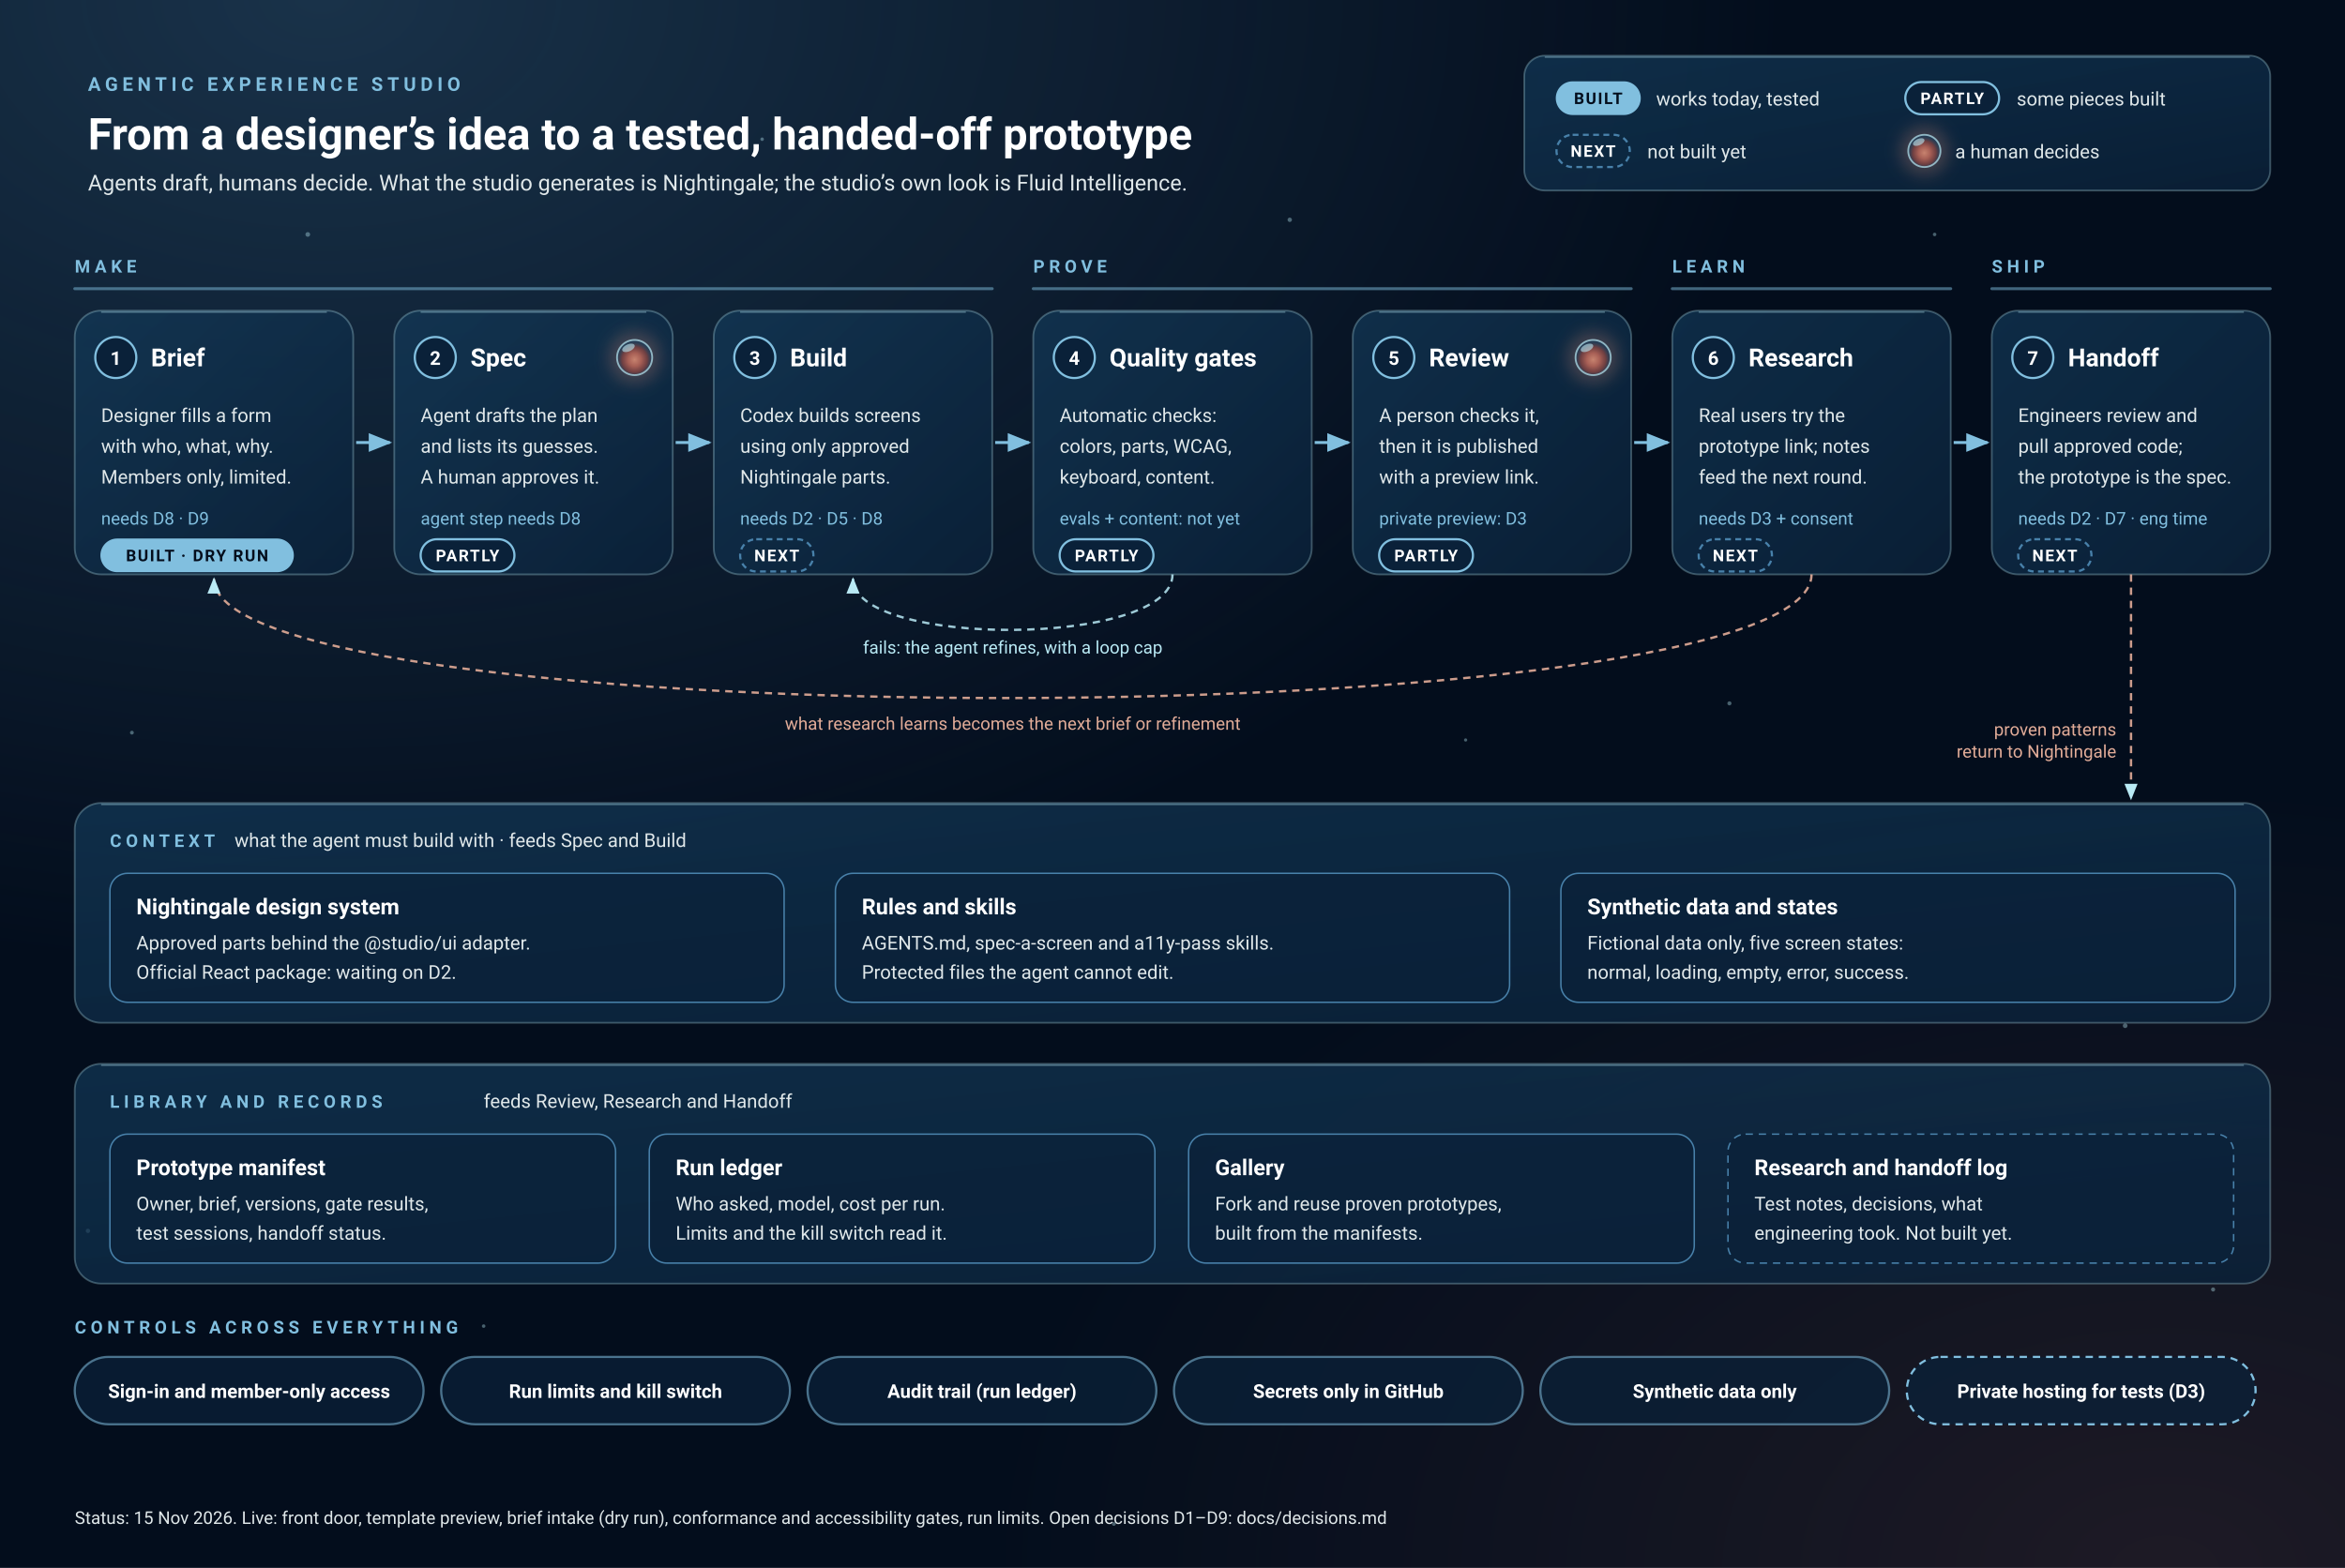
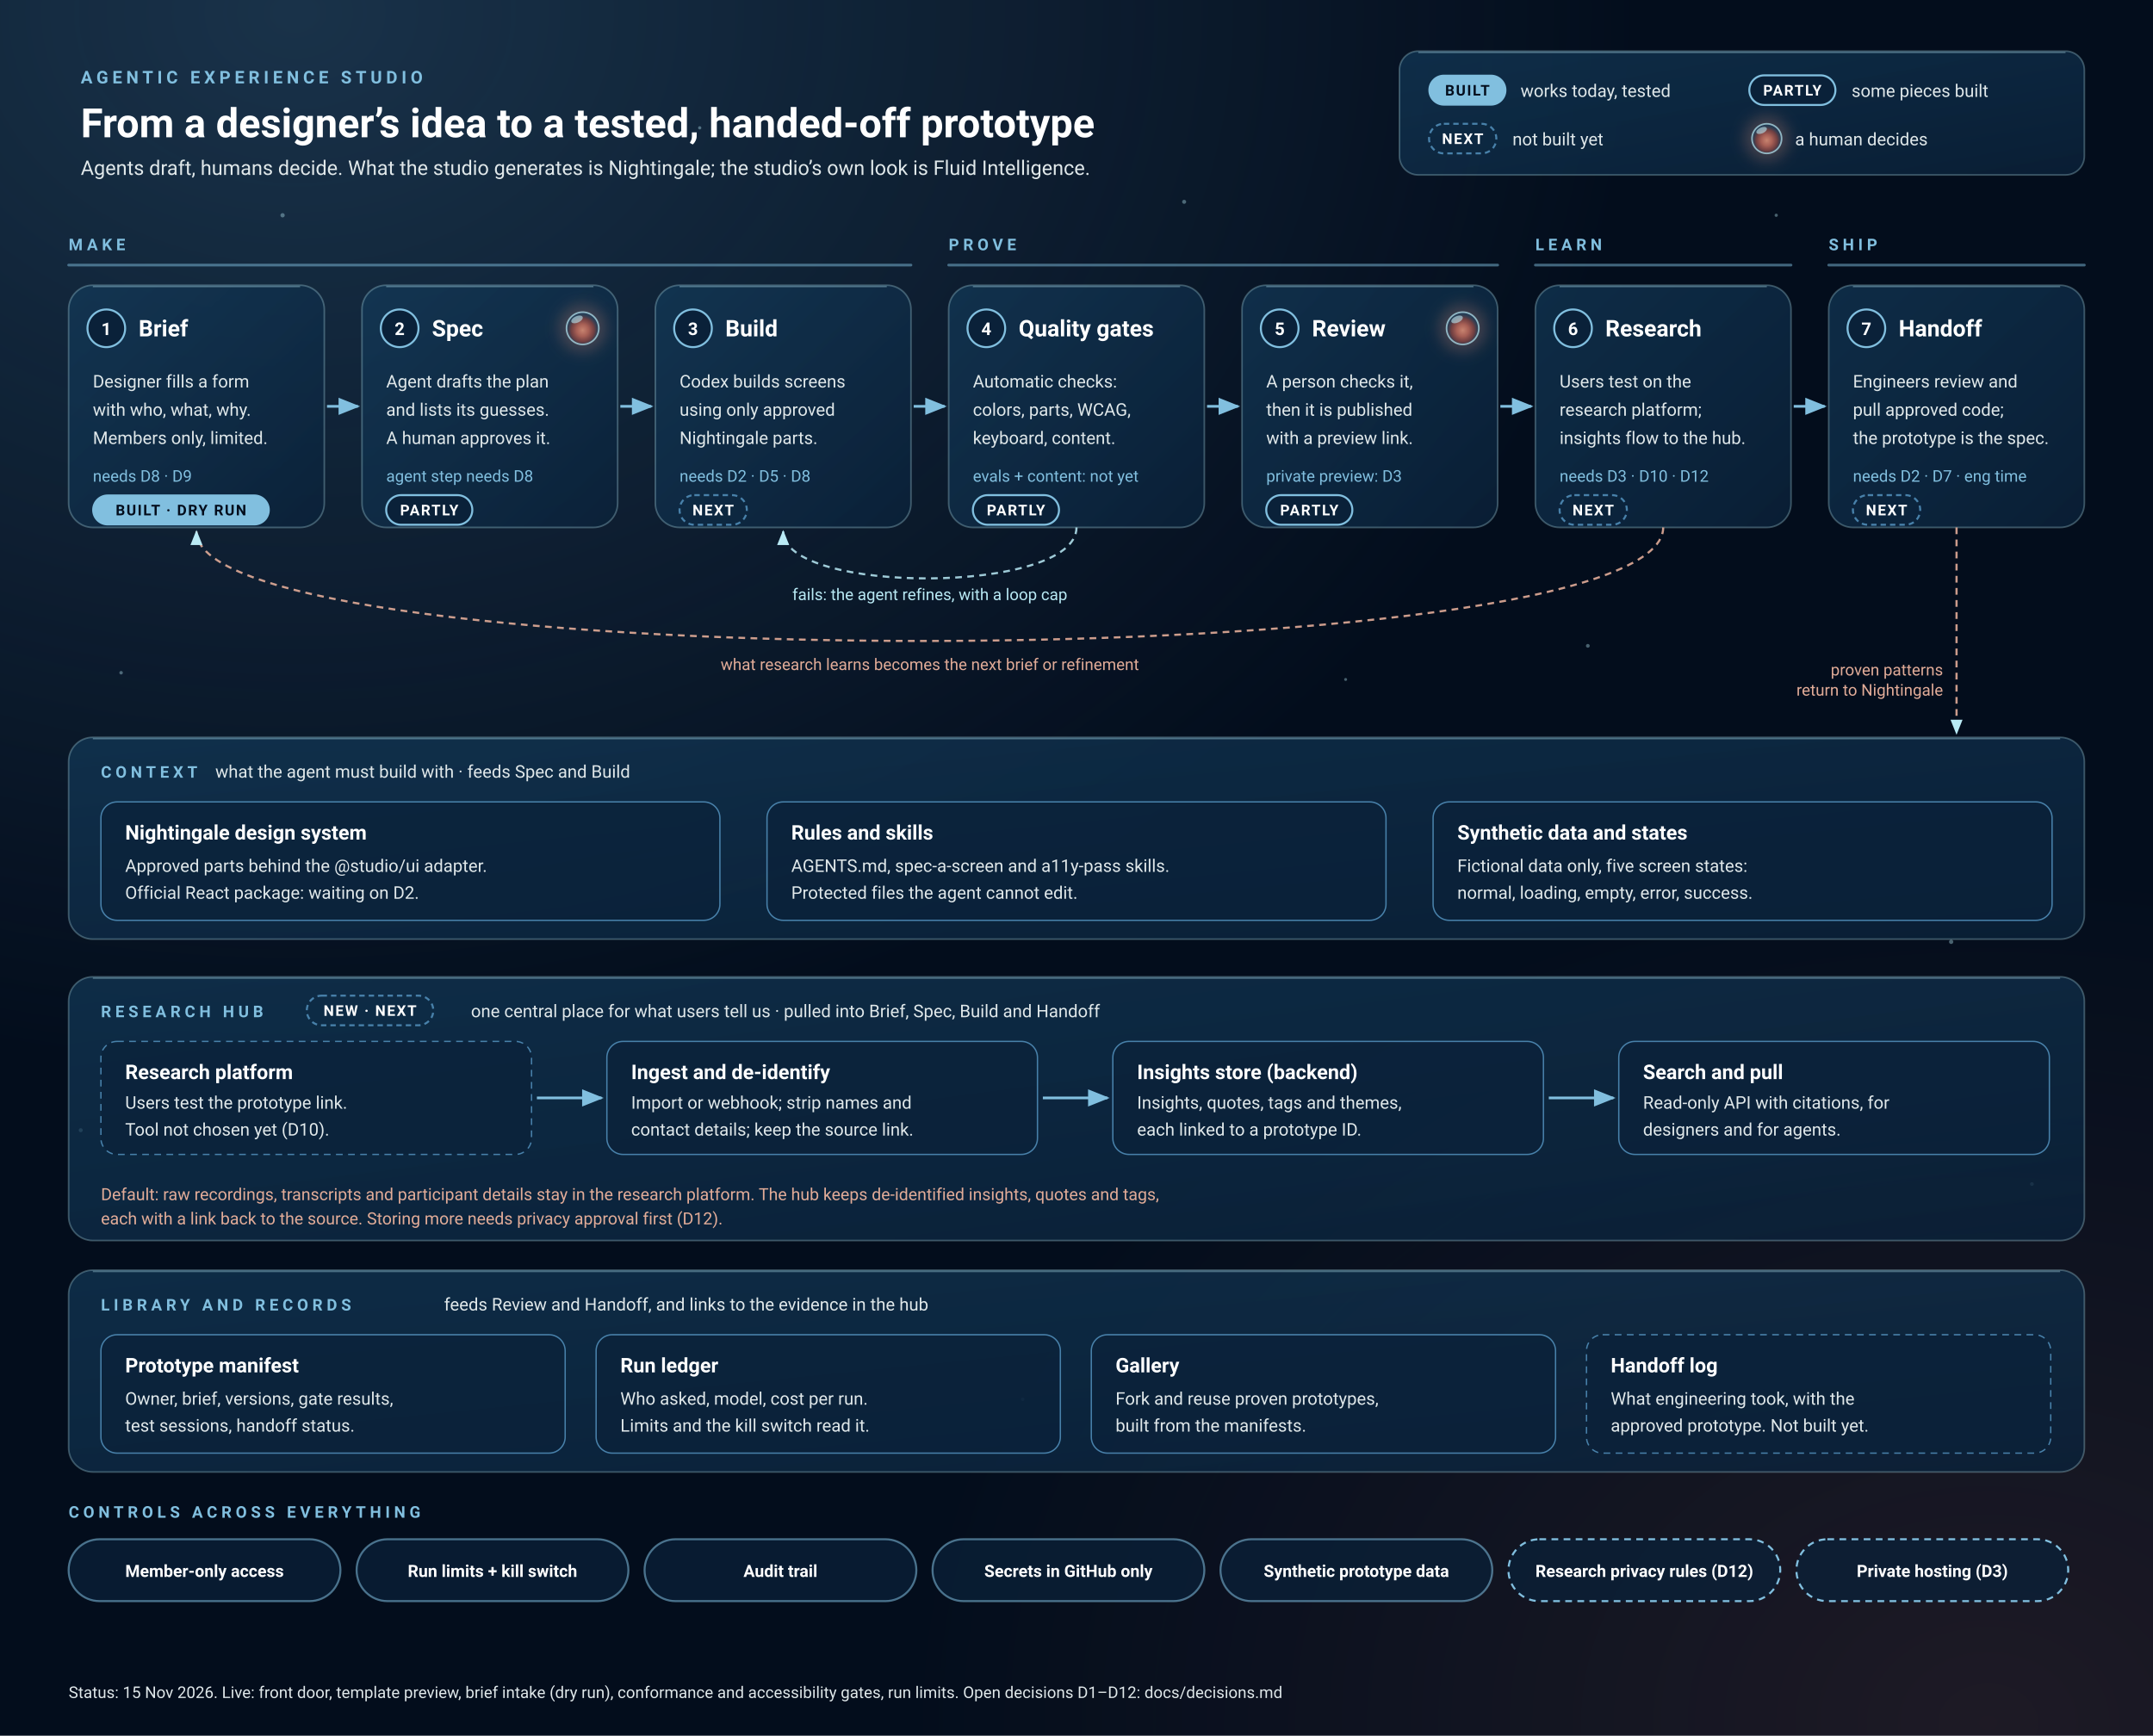
- <svg xmlns="http://www.w3.org/2000/svg" viewBox="0 0 1600 1070" width="1600" height="1070" role="img" aria-labelledby="t d" font-family="system-ui, -apple-system, 'Segoe UI', Roboto, Arial, sans-serif">
+ <svg xmlns="http://www.w3.org/2000/svg" viewBox="0 0 1600 1290" width="1600" height="1290" role="img" aria-labelledby="t d" font-family="system-ui, -apple-system, 'Segoe UI', Roboto, Arial, sans-serif">
  <defs>
    <radialGradient id="bgA" cx="0.14" cy="0" r="0.62">
      <stop offset="0" stop-color="#4881aa" stop-opacity="0.32" />
      <stop offset="1" stop-color="#4881aa" stop-opacity="0" />
    </radialGradient>
    <radialGradient id="bgB" cx="0.92" cy="1" r="0.5">
      <stop offset="0" stop-color="#a75f55" stop-opacity="0.16" />
      <stop offset="1" stop-color="#a75f55" stop-opacity="0" />
    </radialGradient>
    <linearGradient id="glass" x1="0" y1="0" x2="1" y2="1">
      <stop offset="0" stop-color="#133b5b" stop-opacity="0.66" />
      <stop offset="1" stop-color="#0a2139" stop-opacity="0.82" />
    </linearGradient>
    <radialGradient id="orb" cx="0.5" cy="0.56" r="0.5">
      <stop offset="0" stop-color="#c7836f" />
      <stop offset="0.38" stop-color="#a75f55" />
      <stop offset="0.72" stop-color="#743f40" stop-opacity="0.9" />
      <stop offset="1" stop-color="#133b5b" stop-opacity="0.55" />
    </radialGradient>
    <filter id="glow" x="-80%" y="-80%" width="260%" height="260%">
      <feGaussianBlur stdDeviation="5" />
    </filter>
    <marker id="arrow" viewBox="0 0 10 10" refX="9" refY="5" markerWidth="8" markerHeight="8" orient="auto-start-reverse">
      <path d="M0 1L10 5L0 9z" fill="#81bfdf" />
    </marker>
    <marker id="arrowSoft" viewBox="0 0 10 10" refX="9" refY="5" markerWidth="7" markerHeight="7" orient="auto-start-reverse">
      <path d="M0 1L10 5L0 9z" fill="#b9eaf5" />
    </marker>
  </defs>
-   <rect width="1600" height="1070" fill="#030d1c" />
-   <rect width="1600" height="1070" fill="url(#bgA)" />
-   <rect width="1600" height="1070" fill="url(#bgB)" />
+   <rect width="1600" height="1290" fill="#030d1c" />
+   <rect width="1600" height="1290" fill="url(#bgA)" />
+   <rect width="1600" height="1290" fill="url(#bgB)" />
  <circle cx="210" cy="160" r="1.6" fill="#b9eaf5" opacity="0.38" />
  <circle cx="520" cy="95" r="1.2" fill="#b9eaf5" opacity="0.38" />
  <circle cx="880" cy="150" r="1.5" fill="#b9eaf5" opacity="0.38" />
  <circle cx="1180" cy="480" r="1.4" fill="#b9eaf5" opacity="0.38" />
  <circle cx="90" cy="500" r="1.3" fill="#b9eaf5" opacity="0.38" />
  <circle cx="1450" cy="700" r="1.6" fill="#b9eaf5" opacity="0.38" />
  <circle cx="760" cy="1040" r="1.3" fill="#b9eaf5" opacity="0.38" />
  <circle cx="330" cy="905" r="1.2" fill="#b9eaf5" opacity="0.38" />
  <circle cx="1510" cy="880" r="1.4" fill="#b9eaf5" opacity="0.38" />
  <circle cx="1000" cy="505" r="1.1" fill="#b9eaf5" opacity="0.38" />
  <circle cx="60" cy="840" r="1.5" fill="#b9eaf5" opacity="0.38" />
  <circle cx="1320" cy="160" r="1.2" fill="#b9eaf5" opacity="0.38" />
  <text x="60" y="62" font-size="13" font-weight="700" fill="#81bfdf" text-anchor="start" letter-spacing="3">AGENTIC EXPERIENCE STUDIO</text>
  <text x="60" y="102" font-size="30" font-weight="700" fill="#ffffff" text-anchor="start">From a designer’s idea to a tested, handed-off prototype</text>
  <text x="60" y="130" font-size="15" font-weight="400" fill="#e0e8ea" text-anchor="start">Agents draft, humans decide. What the studio generates is Nightingale; the studio’s own look is Fluid Intelligence.</text>
  <rect x="1040" y="38" width="509" height="92" rx="14" fill="url(#glass)" stroke="#b9eaf5" stroke-opacity="0.3" stroke-width="1.2" />
  <path d="M1054 39H1535" stroke="#b9eaf5" stroke-opacity="0.35" stroke-width="1" />
  <rect x="1062" y="56" width="57" height="22" rx="11" fill="#81bfdf" stroke="#81bfdf" />
  <text x="1090.5" y="71" font-size="11" font-weight="700" fill="#030d1c" text-anchor="middle" letter-spacing="1">BUILT</text>
  <text x="1130" y="72" font-size="13" font-weight="400" fill="#e0e8ea" text-anchor="start">works today, tested</text>
  <rect x="1300" y="56" width="64" height="22" rx="11" fill="#0a2139" stroke="#81bfdf" stroke-width="1.5" />
  <text x="1332" y="71" font-size="11" font-weight="700" fill="#ffffff" text-anchor="middle" letter-spacing="1">PARTLY</text>
  <text x="1376" y="72" font-size="13" font-weight="400" fill="#e0e8ea" text-anchor="start">some pieces built</text>
  <rect x="1062" y="92" width="50" height="22" rx="11" fill="none" stroke="#4881aa" stroke-width="1.5" stroke-dasharray="4 3" />
  <text x="1087" y="107" font-size="11" font-weight="700" fill="#ffffff" text-anchor="middle" letter-spacing="1">NEXT</text>
  <text x="1124" y="108" font-size="13" font-weight="400" fill="#e0e8ea" text-anchor="start">not built yet</text>
  <circle cx="1313" cy="103" r="17" fill="#c7836f" opacity="0.28" filter="url(#glow)" />
  <circle cx="1313" cy="103" r="11" fill="url(#orb)" />
  <circle cx="1313" cy="103" r="11" fill="none" stroke="#b9eaf5" stroke-opacity="0.7" stroke-width="1.2" />
  <ellipse cx="1309.15" cy="96.95" rx="4.18" ry="2.2" fill="#b9eaf5" opacity="0.6" transform="rotate(-24 1309.15 96.95)" />
  <text x="1334" y="108" font-size="13" font-weight="400" fill="#e0e8ea" text-anchor="start">a human decides</text>
  <text x="51" y="186" font-size="12" font-weight="700" fill="#81bfdf" text-anchor="start" letter-spacing="3">MAKE</text>
  <path d="M51 197H677" stroke="#81bfdf" stroke-opacity="0.5" stroke-width="2" stroke-linecap="round" />
  <text x="705" y="186" font-size="12" font-weight="700" fill="#81bfdf" text-anchor="start" letter-spacing="3">PROVE</text>
  <path d="M705 197H1113" stroke="#81bfdf" stroke-opacity="0.5" stroke-width="2" stroke-linecap="round" />
  <text x="1141" y="186" font-size="12" font-weight="700" fill="#81bfdf" text-anchor="start" letter-spacing="3">LEARN</text>
  <path d="M1141 197H1331" stroke="#81bfdf" stroke-opacity="0.5" stroke-width="2" stroke-linecap="round" />
  <text x="1359" y="186" font-size="12" font-weight="700" fill="#81bfdf" text-anchor="start" letter-spacing="3">SHIP</text>
  <path d="M1359 197H1549" stroke="#81bfdf" stroke-opacity="0.5" stroke-width="2" stroke-linecap="round" />
  <rect x="51" y="212" width="190" height="180" rx="18" fill="url(#glass)" stroke="#b9eaf5" stroke-opacity="0.3" stroke-width="1.2" />
  <path d="M69 213H223" stroke="#b9eaf5" stroke-opacity="0.35" stroke-width="1" />
  <circle cx="79" cy="244" r="14" fill="#0a2139" stroke="#81bfdf" stroke-width="1.5" />
  <text x="79" y="249" font-size="13" font-weight="700" fill="#ffffff" text-anchor="middle">1</text>
  <text x="103" y="250" font-size="17" font-weight="700" fill="#ffffff" text-anchor="start">Brief</text>
  <text x="69" y="288" font-size="13" font-weight="400" fill="#e0e8ea" text-anchor="start">Designer fills a form</text>
  <text x="69" y="309" font-size="13" font-weight="400" fill="#e0e8ea" text-anchor="start">with who, what, why.</text>
  <text x="69" y="330" font-size="13" font-weight="400" fill="#e0e8ea" text-anchor="start">Members only, limited.</text>
  <text x="69" y="358" font-size="12" font-weight="400" fill="#81bfdf" text-anchor="start">needs D8 · D9</text>
  <rect x="69" y="368" width="131" height="22" rx="11" fill="#81bfdf" stroke="#81bfdf" />
  <text x="134.5" y="383" font-size="11" font-weight="700" fill="#030d1c" text-anchor="middle" letter-spacing="1">BUILT · DRY RUN</text>
  <path d="M243 302H266" stroke="#81bfdf" stroke-width="2" marker-end="url(#arrow)" />
  <rect x="269" y="212" width="190" height="180" rx="18" fill="url(#glass)" stroke="#b9eaf5" stroke-opacity="0.3" stroke-width="1.2" />
  <path d="M287 213H441" stroke="#b9eaf5" stroke-opacity="0.35" stroke-width="1" />
  <circle cx="297" cy="244" r="14" fill="#0a2139" stroke="#81bfdf" stroke-width="1.5" />
  <text x="297" y="249" font-size="13" font-weight="700" fill="#ffffff" text-anchor="middle">2</text>
  <text x="321" y="250" font-size="17" font-weight="700" fill="#ffffff" text-anchor="start">Spec</text>
  <circle cx="433" cy="244" r="18" fill="#c7836f" opacity="0.28" filter="url(#glow)" />
  <circle cx="433" cy="244" r="12" fill="url(#orb)" />
  <circle cx="433" cy="244" r="12" fill="none" stroke="#b9eaf5" stroke-opacity="0.7" stroke-width="1.2" />
  <ellipse cx="428.8" cy="237.4" rx="4.56" ry="2.4" fill="#b9eaf5" opacity="0.6" transform="rotate(-24 428.8 237.4)" />
  <text x="287" y="288" font-size="13" font-weight="400" fill="#e0e8ea" text-anchor="start">Agent drafts the plan</text>
  <text x="287" y="309" font-size="13" font-weight="400" fill="#e0e8ea" text-anchor="start">and lists its guesses.</text>
  <text x="287" y="330" font-size="13" font-weight="400" fill="#e0e8ea" text-anchor="start">A human approves it.</text>
  <text x="287" y="358" font-size="12" font-weight="400" fill="#81bfdf" text-anchor="start">agent step needs D8</text>
  <rect x="287" y="368" width="64" height="22" rx="11" fill="#0a2139" stroke="#81bfdf" stroke-width="1.5" />
  <text x="319" y="383" font-size="11" font-weight="700" fill="#ffffff" text-anchor="middle" letter-spacing="1">PARTLY</text>
  <path d="M461 302H484" stroke="#81bfdf" stroke-width="2" marker-end="url(#arrow)" />
  <rect x="487" y="212" width="190" height="180" rx="18" fill="url(#glass)" stroke="#b9eaf5" stroke-opacity="0.3" stroke-width="1.2" />
  <path d="M505 213H659" stroke="#b9eaf5" stroke-opacity="0.35" stroke-width="1" />
  <circle cx="515" cy="244" r="14" fill="#0a2139" stroke="#81bfdf" stroke-width="1.5" />
  <text x="515" y="249" font-size="13" font-weight="700" fill="#ffffff" text-anchor="middle">3</text>
  <text x="539" y="250" font-size="17" font-weight="700" fill="#ffffff" text-anchor="start">Build</text>
  <text x="505" y="288" font-size="13" font-weight="400" fill="#e0e8ea" text-anchor="start">Codex builds screens</text>
  <text x="505" y="309" font-size="13" font-weight="400" fill="#e0e8ea" text-anchor="start">using only approved</text>
  <text x="505" y="330" font-size="13" font-weight="400" fill="#e0e8ea" text-anchor="start">Nightingale parts.</text>
  <text x="505" y="358" font-size="12" font-weight="400" fill="#81bfdf" text-anchor="start">needs D2 · D5 · D8</text>
  <rect x="505" y="368" width="50" height="22" rx="11" fill="none" stroke="#4881aa" stroke-width="1.5" stroke-dasharray="4 3" />
  <text x="530" y="383" font-size="11" font-weight="700" fill="#ffffff" text-anchor="middle" letter-spacing="1">NEXT</text>
  <path d="M679 302H702" stroke="#81bfdf" stroke-width="2" marker-end="url(#arrow)" />
  <rect x="705" y="212" width="190" height="180" rx="18" fill="url(#glass)" stroke="#b9eaf5" stroke-opacity="0.3" stroke-width="1.2" />
  <path d="M723 213H877" stroke="#b9eaf5" stroke-opacity="0.35" stroke-width="1" />
  <circle cx="733" cy="244" r="14" fill="#0a2139" stroke="#81bfdf" stroke-width="1.5" />
  <text x="733" y="249" font-size="13" font-weight="700" fill="#ffffff" text-anchor="middle">4</text>
  <text x="757" y="250" font-size="17" font-weight="700" fill="#ffffff" text-anchor="start">Quality gates</text>
  <text x="723" y="288" font-size="13" font-weight="400" fill="#e0e8ea" text-anchor="start">Automatic checks:</text>
  <text x="723" y="309" font-size="13" font-weight="400" fill="#e0e8ea" text-anchor="start">colors, parts, WCAG,</text>
  <text x="723" y="330" font-size="13" font-weight="400" fill="#e0e8ea" text-anchor="start">keyboard, content.</text>
  <text x="723" y="358" font-size="12" font-weight="400" fill="#81bfdf" text-anchor="start">evals + content: not yet</text>
  <rect x="723" y="368" width="64" height="22" rx="11" fill="#0a2139" stroke="#81bfdf" stroke-width="1.5" />
  <text x="755" y="383" font-size="11" font-weight="700" fill="#ffffff" text-anchor="middle" letter-spacing="1">PARTLY</text>
  <path d="M897 302H920" stroke="#81bfdf" stroke-width="2" marker-end="url(#arrow)" />
  <rect x="923" y="212" width="190" height="180" rx="18" fill="url(#glass)" stroke="#b9eaf5" stroke-opacity="0.3" stroke-width="1.2" />
  <path d="M941 213H1095" stroke="#b9eaf5" stroke-opacity="0.35" stroke-width="1" />
  <circle cx="951" cy="244" r="14" fill="#0a2139" stroke="#81bfdf" stroke-width="1.5" />
  <text x="951" y="249" font-size="13" font-weight="700" fill="#ffffff" text-anchor="middle">5</text>
  <text x="975" y="250" font-size="17" font-weight="700" fill="#ffffff" text-anchor="start">Review</text>
  <circle cx="1087" cy="244" r="18" fill="#c7836f" opacity="0.28" filter="url(#glow)" />
  <circle cx="1087" cy="244" r="12" fill="url(#orb)" />
  <circle cx="1087" cy="244" r="12" fill="none" stroke="#b9eaf5" stroke-opacity="0.7" stroke-width="1.2" />
  <ellipse cx="1082.8" cy="237.4" rx="4.56" ry="2.4" fill="#b9eaf5" opacity="0.6" transform="rotate(-24 1082.8 237.4)" />
  <text x="941" y="288" font-size="13" font-weight="400" fill="#e0e8ea" text-anchor="start">A person checks it,</text>
  <text x="941" y="309" font-size="13" font-weight="400" fill="#e0e8ea" text-anchor="start">then it is published</text>
  <text x="941" y="330" font-size="13" font-weight="400" fill="#e0e8ea" text-anchor="start">with a preview link.</text>
  <text x="941" y="358" font-size="12" font-weight="400" fill="#81bfdf" text-anchor="start">private preview: D3</text>
  <rect x="941" y="368" width="64" height="22" rx="11" fill="#0a2139" stroke="#81bfdf" stroke-width="1.5" />
  <text x="973" y="383" font-size="11" font-weight="700" fill="#ffffff" text-anchor="middle" letter-spacing="1">PARTLY</text>
  <path d="M1115 302H1138" stroke="#81bfdf" stroke-width="2" marker-end="url(#arrow)" />
  <rect x="1141" y="212" width="190" height="180" rx="18" fill="url(#glass)" stroke="#b9eaf5" stroke-opacity="0.3" stroke-width="1.2" />
  <path d="M1159 213H1313" stroke="#b9eaf5" stroke-opacity="0.35" stroke-width="1" />
  <circle cx="1169" cy="244" r="14" fill="#0a2139" stroke="#81bfdf" stroke-width="1.5" />
  <text x="1169" y="249" font-size="13" font-weight="700" fill="#ffffff" text-anchor="middle">6</text>
  <text x="1193" y="250" font-size="17" font-weight="700" fill="#ffffff" text-anchor="start">Research</text>
-   <text x="1159" y="288" font-size="13" font-weight="400" fill="#e0e8ea" text-anchor="start">Real users try the</text>
-   <text x="1159" y="309" font-size="13" font-weight="400" fill="#e0e8ea" text-anchor="start">prototype link; notes</text>
-   <text x="1159" y="330" font-size="13" font-weight="400" fill="#e0e8ea" text-anchor="start">feed the next round.</text>
-   <text x="1159" y="358" font-size="12" font-weight="400" fill="#81bfdf" text-anchor="start">needs D3 + consent</text>
+   <text x="1159" y="288" font-size="13" font-weight="400" fill="#e0e8ea" text-anchor="start">Users test on the</text>
+   <text x="1159" y="309" font-size="13" font-weight="400" fill="#e0e8ea" text-anchor="start">research platform;</text>
+   <text x="1159" y="330" font-size="13" font-weight="400" fill="#e0e8ea" text-anchor="start">insights flow to the hub.</text>
+   <text x="1159" y="358" font-size="12" font-weight="400" fill="#81bfdf" text-anchor="start">needs D3 · D10 · D12</text>
  <rect x="1159" y="368" width="50" height="22" rx="11" fill="none" stroke="#4881aa" stroke-width="1.5" stroke-dasharray="4 3" />
  <text x="1184" y="383" font-size="11" font-weight="700" fill="#ffffff" text-anchor="middle" letter-spacing="1">NEXT</text>
  <path d="M1333 302H1356" stroke="#81bfdf" stroke-width="2" marker-end="url(#arrow)" />
  <rect x="1359" y="212" width="190" height="180" rx="18" fill="url(#glass)" stroke="#b9eaf5" stroke-opacity="0.3" stroke-width="1.2" />
  <path d="M1377 213H1531" stroke="#b9eaf5" stroke-opacity="0.35" stroke-width="1" />
  <circle cx="1387" cy="244" r="14" fill="#0a2139" stroke="#81bfdf" stroke-width="1.5" />
  <text x="1387" y="249" font-size="13" font-weight="700" fill="#ffffff" text-anchor="middle">7</text>
  <text x="1411" y="250" font-size="17" font-weight="700" fill="#ffffff" text-anchor="start">Handoff</text>
  <text x="1377" y="288" font-size="13" font-weight="400" fill="#e0e8ea" text-anchor="start">Engineers review and</text>
  <text x="1377" y="309" font-size="13" font-weight="400" fill="#e0e8ea" text-anchor="start">pull approved code;</text>
  <text x="1377" y="330" font-size="13" font-weight="400" fill="#e0e8ea" text-anchor="start">the prototype is the spec.</text>
  <text x="1377" y="358" font-size="12" font-weight="400" fill="#81bfdf" text-anchor="start">needs D2 · D7 · eng time</text>
  <rect x="1377" y="368" width="50" height="22" rx="11" fill="none" stroke="#4881aa" stroke-width="1.5" stroke-dasharray="4 3" />
  <text x="1402" y="383" font-size="11" font-weight="700" fill="#ffffff" text-anchor="middle" letter-spacing="1">NEXT</text>
  <path d="M800 392 C800 442, 582 442, 582 395" fill="none" stroke="#b9eaf5" stroke-opacity="0.85" stroke-width="1.6" stroke-dasharray="5 4" marker-end="url(#arrowSoft)" />
  <text x="691" y="446" font-size="12" font-weight="400" fill="#b9eaf5" text-anchor="middle">fails: the agent refines, with a loop cap</text>
  <path d="M1236 392 C1236 504, 146 504, 146 395" fill="none" stroke="#e2ac98" stroke-opacity="0.9" stroke-width="1.6" stroke-dasharray="5 4" marker-end="url(#arrowSoft)" />
  <text x="691" y="498" font-size="12" font-weight="400" fill="#e2ac98" text-anchor="middle">what research learns becomes the next brief or refinement</text>
  <path d="M1454 392 V545" fill="none" stroke="#e2ac98" stroke-opacity="0.9" stroke-width="1.6" stroke-dasharray="5 4" marker-end="url(#arrowSoft)" />
  <text x="1444" y="502" font-size="12" font-weight="400" fill="#e2ac98" text-anchor="end">proven patterns</text>
  <text x="1444" y="517" font-size="12" font-weight="400" fill="#e2ac98" text-anchor="end">return to Nightingale</text>
  <rect x="51" y="548" width="1498" height="150" rx="18" fill="url(#glass)" stroke="#b9eaf5" stroke-opacity="0.3" stroke-width="1.2" />
  <path d="M69 549H1531" stroke="#b9eaf5" stroke-opacity="0.35" stroke-width="1" />
  <text x="75" y="578" font-size="12" font-weight="700" fill="#81bfdf" text-anchor="start" letter-spacing="3">CONTEXT</text>
  <text x="160" y="578" font-size="13" font-weight="400" fill="#e0e8ea" text-anchor="start">what the agent must build with · feeds Spec and Build</text>
  <rect x="75" y="596" width="460" height="88" rx="12" fill="#0a2139" fill-opacity="0.7" stroke="#4881aa" stroke-width="1" />
  <text x="93" y="624" font-size="15" font-weight="700" fill="#ffffff" text-anchor="start">Nightingale design system</text>
  <text x="93" y="648" font-size="13" font-weight="400" fill="#e0e8ea" text-anchor="start">Approved parts behind the @studio/ui adapter.</text>
  <text x="93" y="668" font-size="13" font-weight="400" fill="#e0e8ea" text-anchor="start">Official React package: waiting on D2.</text>
  <rect x="570" y="596" width="460" height="88" rx="12" fill="#0a2139" fill-opacity="0.7" stroke="#4881aa" stroke-width="1" />
  <text x="588" y="624" font-size="15" font-weight="700" fill="#ffffff" text-anchor="start">Rules and skills</text>
  <text x="588" y="648" font-size="13" font-weight="400" fill="#e0e8ea" text-anchor="start">AGENTS.md, spec-a-screen and a11y-pass skills.</text>
  <text x="588" y="668" font-size="13" font-weight="400" fill="#e0e8ea" text-anchor="start">Protected files the agent cannot edit.</text>
  <rect x="1065" y="596" width="460" height="88" rx="12" fill="#0a2139" fill-opacity="0.7" stroke="#4881aa" stroke-width="1" />
  <text x="1083" y="624" font-size="15" font-weight="700" fill="#ffffff" text-anchor="start">Synthetic data and states</text>
  <text x="1083" y="648" font-size="13" font-weight="400" fill="#e0e8ea" text-anchor="start">Fictional data only, five screen states:</text>
  <text x="1083" y="668" font-size="13" font-weight="400" fill="#e0e8ea" text-anchor="start">normal, loading, empty, error, success.</text>
-   <rect x="51" y="726" width="1498" height="150" rx="18" fill="url(#glass)" stroke="#b9eaf5" stroke-opacity="0.3" stroke-width="1.2" />
+   <rect x="51" y="726" width="1498" height="196" rx="18" fill="url(#glass)" stroke="#b9eaf5" stroke-opacity="0.3" stroke-width="1.2" />
  <path d="M69 727H1531" stroke="#b9eaf5" stroke-opacity="0.35" stroke-width="1" />
-   <text x="75" y="756" font-size="12" font-weight="700" fill="#81bfdf" text-anchor="start" letter-spacing="3">LIBRARY AND RECORDS</text>
-   <text x="330" y="756" font-size="13" font-weight="400" fill="#e0e8ea" text-anchor="start">feeds Review, Research and Handoff</text>
-   <rect x="75" y="774" width="345" height="88" rx="12" fill="#0a2139" fill-opacity="0.7" stroke="#4881aa" stroke-width="1" />
-   <text x="93" y="802" font-size="15" font-weight="700" fill="#ffffff" text-anchor="start">Prototype manifest</text>
-   <text x="93" y="826" font-size="13" font-weight="400" fill="#e0e8ea" text-anchor="start">Owner, brief, versions, gate results,</text>
-   <text x="93" y="846" font-size="13" font-weight="400" fill="#e0e8ea" text-anchor="start">test sessions, handoff status.</text>
-   <rect x="443" y="774" width="345" height="88" rx="12" fill="#0a2139" fill-opacity="0.7" stroke="#4881aa" stroke-width="1" />
-   <text x="461" y="802" font-size="15" font-weight="700" fill="#ffffff" text-anchor="start">Run ledger</text>
-   <text x="461" y="826" font-size="13" font-weight="400" fill="#e0e8ea" text-anchor="start">Who asked, model, cost per run.</text>
-   <text x="461" y="846" font-size="13" font-weight="400" fill="#e0e8ea" text-anchor="start">Limits and the kill switch read it.</text>
-   <rect x="811" y="774" width="345" height="88" rx="12" fill="#0a2139" fill-opacity="0.7" stroke="#4881aa" stroke-width="1" />
-   <text x="829" y="802" font-size="15" font-weight="700" fill="#ffffff" text-anchor="start">Gallery</text>
-   <text x="829" y="826" font-size="13" font-weight="400" fill="#e0e8ea" text-anchor="start">Fork and reuse proven prototypes,</text>
-   <text x="829" y="846" font-size="13" font-weight="400" fill="#e0e8ea" text-anchor="start">built from the manifests.</text>
-   <rect x="1179" y="774" width="345" height="88" rx="12" fill="#0a2139" fill-opacity="0.7" stroke="#4881aa" stroke-width="1" stroke-dasharray="5 4" />
-   <text x="1197" y="802" font-size="15" font-weight="700" fill="#ffffff" text-anchor="start">Research and handoff log</text>
-   <text x="1197" y="826" font-size="13" font-weight="400" fill="#e0e8ea" text-anchor="start">Test notes, decisions, what</text>
-   <text x="1197" y="846" font-size="13" font-weight="400" fill="#e0e8ea" text-anchor="start">engineering took. Not built yet.</text>
-   <text x="51" y="910" font-size="12" font-weight="700" fill="#81bfdf" text-anchor="start" letter-spacing="3">CONTROLS ACROSS EVERYTHING</text>
-   <rect x="51" y="926" width="238" height="46" rx="23" fill="#0a2139" fill-opacity="0.75" stroke="#81bfdf" stroke-opacity="0.55" stroke-width="1.5" />
-   <text x="170" y="954" font-size="13" font-weight="600" fill="#ffffff" text-anchor="middle">Sign-in and member-only access</text>
-   <rect x="301" y="926" width="238" height="46" rx="23" fill="#0a2139" fill-opacity="0.75" stroke="#81bfdf" stroke-opacity="0.55" stroke-width="1.5" />
-   <text x="420" y="954" font-size="13" font-weight="600" fill="#ffffff" text-anchor="middle">Run limits and kill switch</text>
-   <rect x="551" y="926" width="238" height="46" rx="23" fill="#0a2139" fill-opacity="0.75" stroke="#81bfdf" stroke-opacity="0.55" stroke-width="1.5" />
-   <text x="670" y="954" font-size="13" font-weight="600" fill="#ffffff" text-anchor="middle">Audit trail (run ledger)</text>
-   <rect x="801" y="926" width="238" height="46" rx="23" fill="#0a2139" fill-opacity="0.75" stroke="#81bfdf" stroke-opacity="0.55" stroke-width="1.5" />
-   <text x="920" y="954" font-size="13" font-weight="600" fill="#ffffff" text-anchor="middle">Secrets only in GitHub</text>
-   <rect x="1051" y="926" width="238" height="46" rx="23" fill="#0a2139" fill-opacity="0.75" stroke="#81bfdf" stroke-opacity="0.55" stroke-width="1.5" />
-   <text x="1170" y="954" font-size="13" font-weight="600" fill="#ffffff" text-anchor="middle">Synthetic data only</text>
-   <rect x="1301" y="926" width="238" height="46" rx="23" fill="#0a2139" fill-opacity="0.75" stroke="#81bfdf" stroke-opacity="1" stroke-width="1.5" stroke-dasharray="5 4" />
-   <text x="1420" y="954" font-size="13" font-weight="600" fill="#ffffff" text-anchor="middle">Private hosting for tests (D3)</text>
-   <text x="51" y="1040" font-size="12" font-weight="400" fill="#e0e8ea" text-anchor="start">Status: 15 Nov 2026. Live: front door, template preview, brief intake (dry run), conformance and accessibility gates, run limits. Open decisions D1–D9: docs/decisions.md</text>
+   <text x="75" y="756" font-size="12" font-weight="700" fill="#81bfdf" text-anchor="start" letter-spacing="3">RESEARCH HUB</text>
+   <rect x="228" y="740" width="94" height="22" rx="11" fill="none" stroke="#4881aa" stroke-width="1.5" stroke-dasharray="4 3" />
+   <text x="275" y="755" font-size="11" font-weight="700" fill="#ffffff" text-anchor="middle" letter-spacing="1">NEW · NEXT</text>
+   <text x="350" y="756" font-size="13" font-weight="400" fill="#e0e8ea" text-anchor="start">one central place for what users tell us · pulled into Brief, Spec, Build and Handoff</text>
+   <rect x="75" y="774" width="320" height="84" rx="12" fill="#0a2139" fill-opacity="0.7" stroke="#4881aa" stroke-width="1" stroke-dasharray="5 4" />
+   <text x="93" y="802" font-size="15" font-weight="700" fill="#ffffff" text-anchor="start">Research platform</text>
+   <text x="93" y="824" font-size="13" font-weight="400" fill="#e0e8ea" text-anchor="start">Users test the prototype link.</text>
+   <text x="93" y="844" font-size="13" font-weight="400" fill="#e0e8ea" text-anchor="start">Tool not chosen yet (D10).</text>
+   <path d="M399 816H447" stroke="#81bfdf" stroke-width="2" marker-end="url(#arrow)" />
+   <rect x="451" y="774" width="320" height="84" rx="12" fill="#0a2139" fill-opacity="0.7" stroke="#4881aa" stroke-width="1" />
+   <text x="469" y="802" font-size="15" font-weight="700" fill="#ffffff" text-anchor="start">Ingest and de-identify</text>
+   <text x="469" y="824" font-size="13" font-weight="400" fill="#e0e8ea" text-anchor="start">Import or webhook; strip names and</text>
+   <text x="469" y="844" font-size="13" font-weight="400" fill="#e0e8ea" text-anchor="start">contact details; keep the source link.</text>
+   <path d="M775 816H823" stroke="#81bfdf" stroke-width="2" marker-end="url(#arrow)" />
+   <rect x="827" y="774" width="320" height="84" rx="12" fill="#0a2139" fill-opacity="0.7" stroke="#4881aa" stroke-width="1" />
+   <text x="845" y="802" font-size="15" font-weight="700" fill="#ffffff" text-anchor="start">Insights store (backend)</text>
+   <text x="845" y="824" font-size="13" font-weight="400" fill="#e0e8ea" text-anchor="start">Insights, quotes, tags and themes,</text>
+   <text x="845" y="844" font-size="13" font-weight="400" fill="#e0e8ea" text-anchor="start">each linked to a prototype ID.</text>
+   <path d="M1151 816H1199" stroke="#81bfdf" stroke-width="2" marker-end="url(#arrow)" />
+   <rect x="1203" y="774" width="320" height="84" rx="12" fill="#0a2139" fill-opacity="0.7" stroke="#4881aa" stroke-width="1" />
+   <text x="1221" y="802" font-size="15" font-weight="700" fill="#ffffff" text-anchor="start">Search and pull</text>
+   <text x="1221" y="824" font-size="13" font-weight="400" fill="#e0e8ea" text-anchor="start">Read-only API with citations, for</text>
+   <text x="1221" y="844" font-size="13" font-weight="400" fill="#e0e8ea" text-anchor="start">designers and for agents.</text>
+   <text x="75" y="892" font-size="12.5" font-weight="400" fill="#e2ac98" text-anchor="start">Default: raw recordings, transcripts and participant details stay in the research platform. The hub keeps de-identified insights, quotes and tags,</text>
+   <text x="75" y="910" font-size="12.5" font-weight="400" fill="#e2ac98" text-anchor="start">each with a link back to the source. Storing more needs privacy approval first (D12).</text>
+   <rect x="51" y="944" width="1498" height="150" rx="18" fill="url(#glass)" stroke="#b9eaf5" stroke-opacity="0.3" stroke-width="1.2" />
+   <path d="M69 945H1531" stroke="#b9eaf5" stroke-opacity="0.35" stroke-width="1" />
+   <text x="75" y="974" font-size="12" font-weight="700" fill="#81bfdf" text-anchor="start" letter-spacing="3">LIBRARY AND RECORDS</text>
+   <text x="330" y="974" font-size="13" font-weight="400" fill="#e0e8ea" text-anchor="start">feeds Review and Handoff, and links to the evidence in the hub</text>
+   <rect x="75" y="992" width="345" height="88" rx="12" fill="#0a2139" fill-opacity="0.7" stroke="#4881aa" stroke-width="1" />
+   <text x="93" y="1020" font-size="15" font-weight="700" fill="#ffffff" text-anchor="start">Prototype manifest</text>
+   <text x="93" y="1044" font-size="13" font-weight="400" fill="#e0e8ea" text-anchor="start">Owner, brief, versions, gate results,</text>
+   <text x="93" y="1064" font-size="13" font-weight="400" fill="#e0e8ea" text-anchor="start">test sessions, handoff status.</text>
+   <rect x="443" y="992" width="345" height="88" rx="12" fill="#0a2139" fill-opacity="0.7" stroke="#4881aa" stroke-width="1" />
+   <text x="461" y="1020" font-size="15" font-weight="700" fill="#ffffff" text-anchor="start">Run ledger</text>
+   <text x="461" y="1044" font-size="13" font-weight="400" fill="#e0e8ea" text-anchor="start">Who asked, model, cost per run.</text>
+   <text x="461" y="1064" font-size="13" font-weight="400" fill="#e0e8ea" text-anchor="start">Limits and the kill switch read it.</text>
+   <rect x="811" y="992" width="345" height="88" rx="12" fill="#0a2139" fill-opacity="0.7" stroke="#4881aa" stroke-width="1" />
+   <text x="829" y="1020" font-size="15" font-weight="700" fill="#ffffff" text-anchor="start">Gallery</text>
+   <text x="829" y="1044" font-size="13" font-weight="400" fill="#e0e8ea" text-anchor="start">Fork and reuse proven prototypes,</text>
+   <text x="829" y="1064" font-size="13" font-weight="400" fill="#e0e8ea" text-anchor="start">built from the manifests.</text>
+   <rect x="1179" y="992" width="345" height="88" rx="12" fill="#0a2139" fill-opacity="0.7" stroke="#4881aa" stroke-width="1" stroke-dasharray="5 4" />
+   <text x="1197" y="1020" font-size="15" font-weight="700" fill="#ffffff" text-anchor="start">Handoff log</text>
+   <text x="1197" y="1044" font-size="13" font-weight="400" fill="#e0e8ea" text-anchor="start">What engineering took, with the</text>
+   <text x="1197" y="1064" font-size="13" font-weight="400" fill="#e0e8ea" text-anchor="start">approved prototype. Not built yet.</text>
+   <text x="51" y="1128" font-size="12" font-weight="700" fill="#81bfdf" text-anchor="start" letter-spacing="3">CONTROLS ACROSS EVERYTHING</text>
+   <rect x="51" y="1144" width="202" height="46" rx="23" fill="#0a2139" fill-opacity="0.75" stroke="#81bfdf" stroke-opacity="0.55" stroke-width="1.5" />
+   <text x="152" y="1172" font-size="12.5" font-weight="600" fill="#ffffff" text-anchor="middle">Member-only access</text>
+   <rect x="265" y="1144" width="202" height="46" rx="23" fill="#0a2139" fill-opacity="0.75" stroke="#81bfdf" stroke-opacity="0.55" stroke-width="1.5" />
+   <text x="366" y="1172" font-size="12.5" font-weight="600" fill="#ffffff" text-anchor="middle">Run limits + kill switch</text>
+   <rect x="479" y="1144" width="202" height="46" rx="23" fill="#0a2139" fill-opacity="0.75" stroke="#81bfdf" stroke-opacity="0.55" stroke-width="1.5" />
+   <text x="580" y="1172" font-size="12.5" font-weight="600" fill="#ffffff" text-anchor="middle">Audit trail</text>
+   <rect x="693" y="1144" width="202" height="46" rx="23" fill="#0a2139" fill-opacity="0.75" stroke="#81bfdf" stroke-opacity="0.55" stroke-width="1.5" />
+   <text x="794" y="1172" font-size="12.5" font-weight="600" fill="#ffffff" text-anchor="middle">Secrets in GitHub only</text>
+   <rect x="907" y="1144" width="202" height="46" rx="23" fill="#0a2139" fill-opacity="0.75" stroke="#81bfdf" stroke-opacity="0.55" stroke-width="1.5" />
+   <text x="1008" y="1172" font-size="12.5" font-weight="600" fill="#ffffff" text-anchor="middle">Synthetic prototype data</text>
+   <rect x="1121" y="1144" width="202" height="46" rx="23" fill="#0a2139" fill-opacity="0.75" stroke="#81bfdf" stroke-opacity="1" stroke-width="1.5" stroke-dasharray="5 4" />
+   <text x="1222" y="1172" font-size="12.5" font-weight="600" fill="#ffffff" text-anchor="middle">Research privacy rules (D12)</text>
+   <rect x="1335" y="1144" width="202" height="46" rx="23" fill="#0a2139" fill-opacity="0.75" stroke="#81bfdf" stroke-opacity="1" stroke-width="1.5" stroke-dasharray="5 4" />
+   <text x="1436" y="1172" font-size="12.5" font-weight="600" fill="#ffffff" text-anchor="middle">Private hosting (D3)</text>
+   <text x="51" y="1262" font-size="12" font-weight="400" fill="#e0e8ea" text-anchor="start">Status: 15 Nov 2026. Live: front door, template preview, brief intake (dry run), conformance and accessibility gates, run limits. Open decisions D1–D12: docs/decisions.md</text>
</svg>
